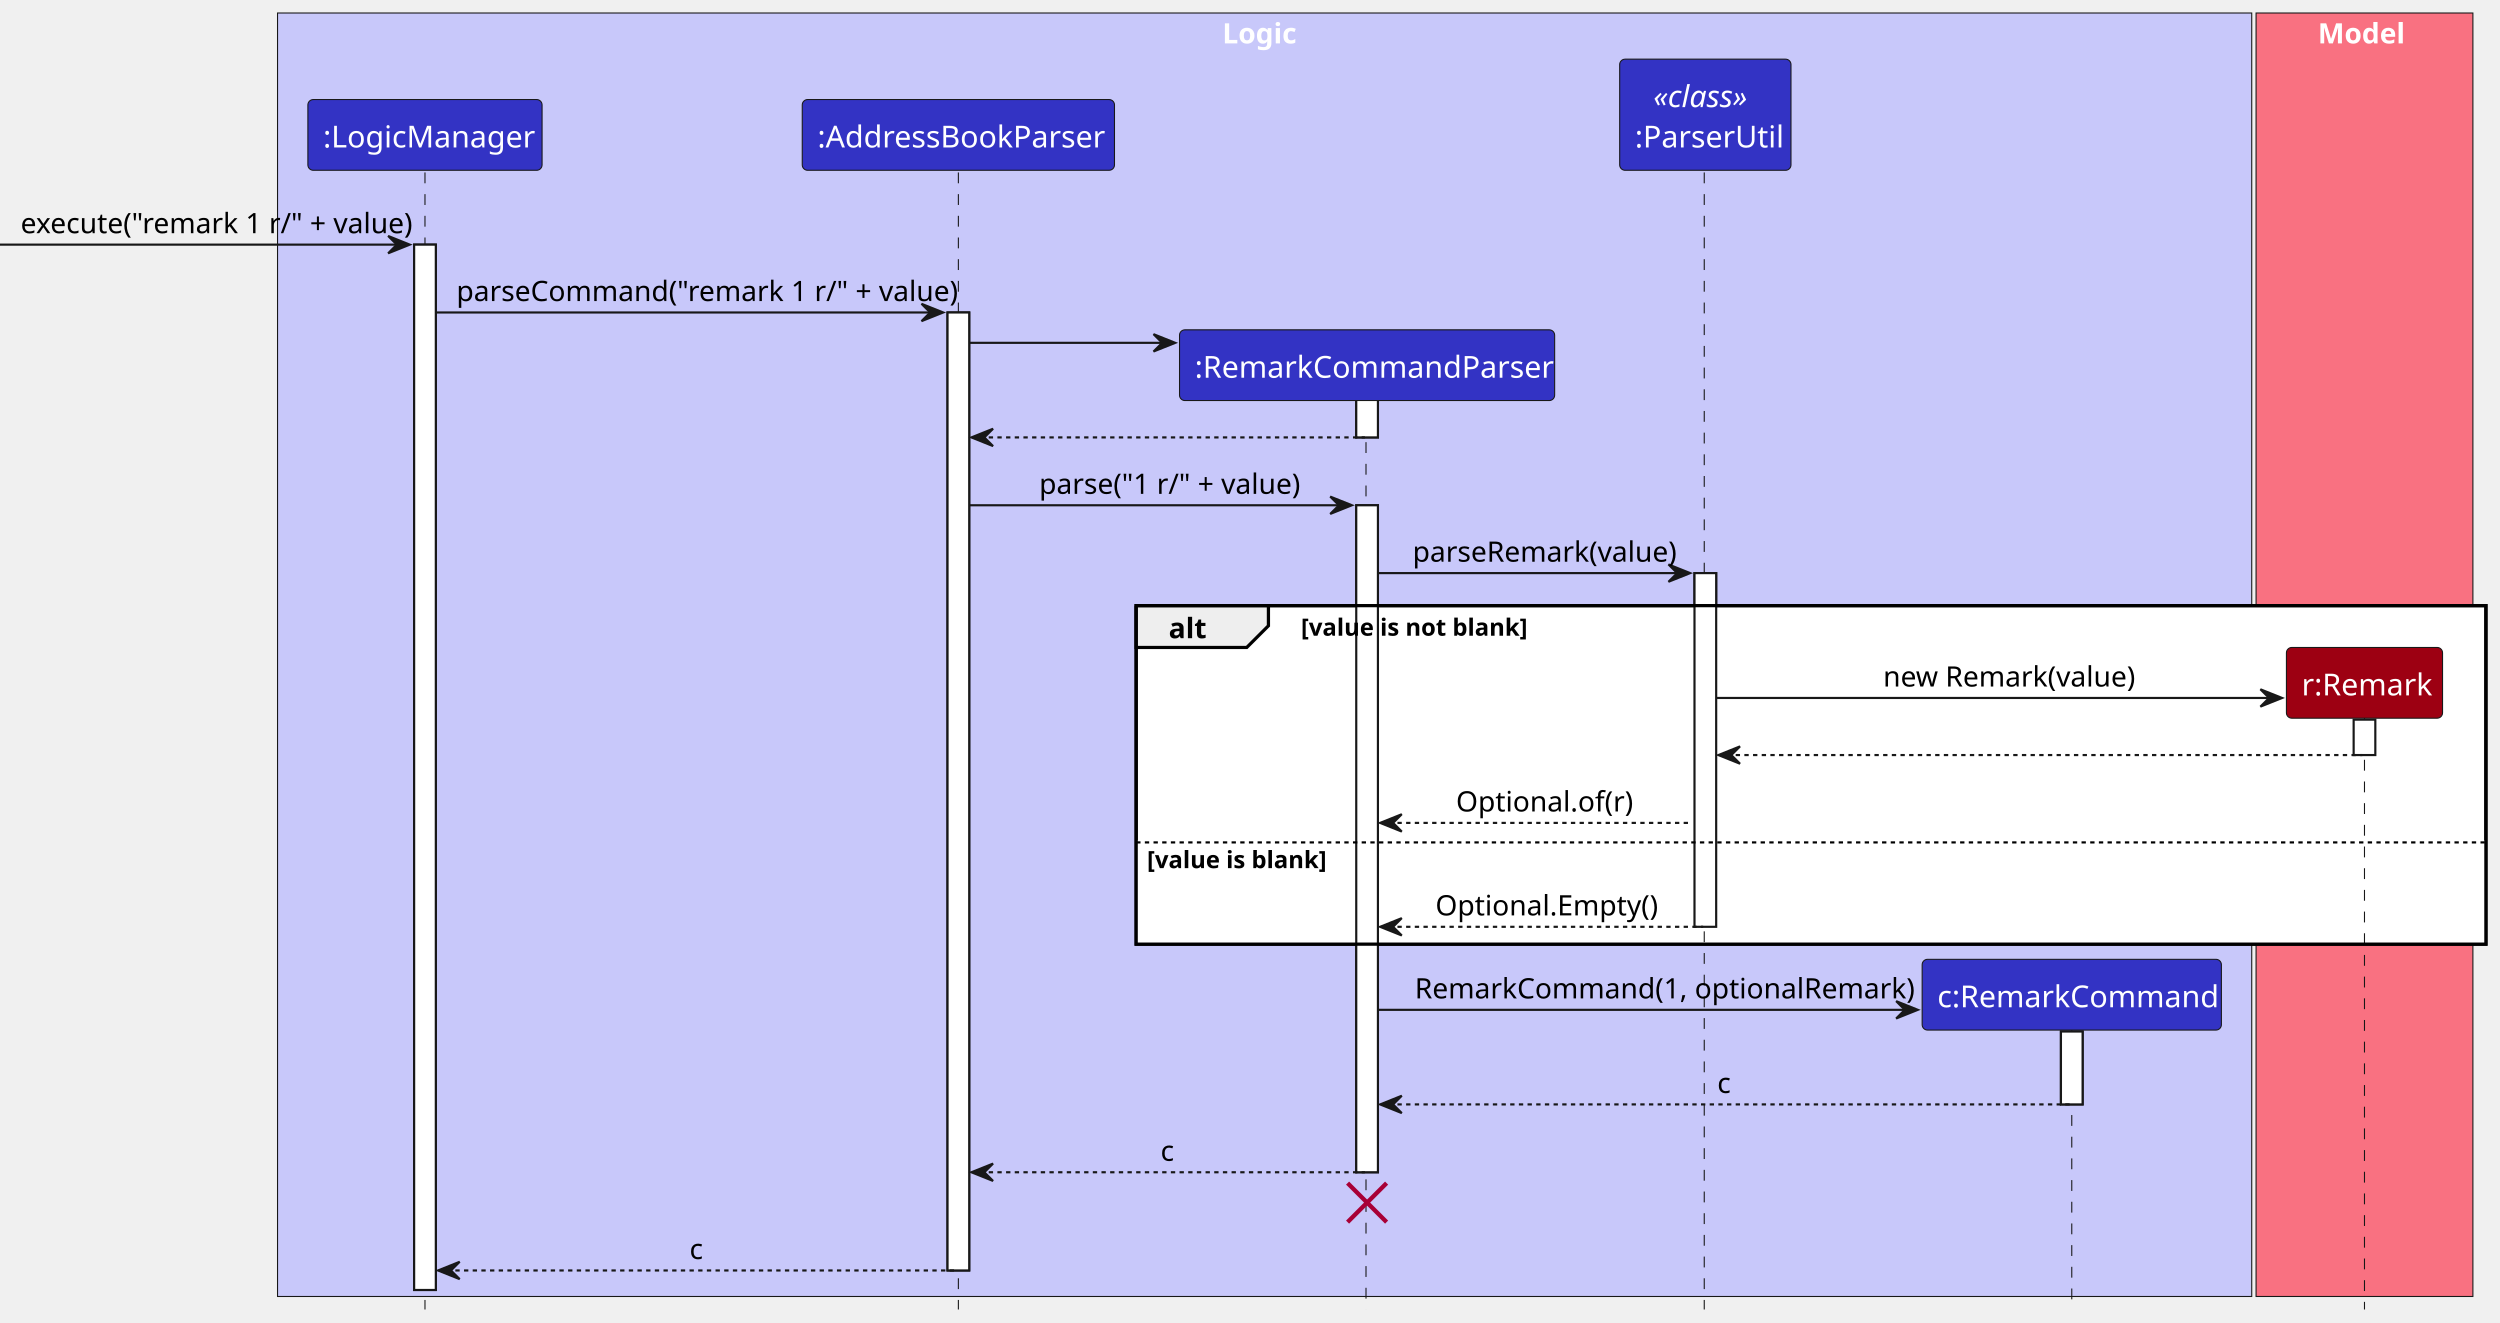
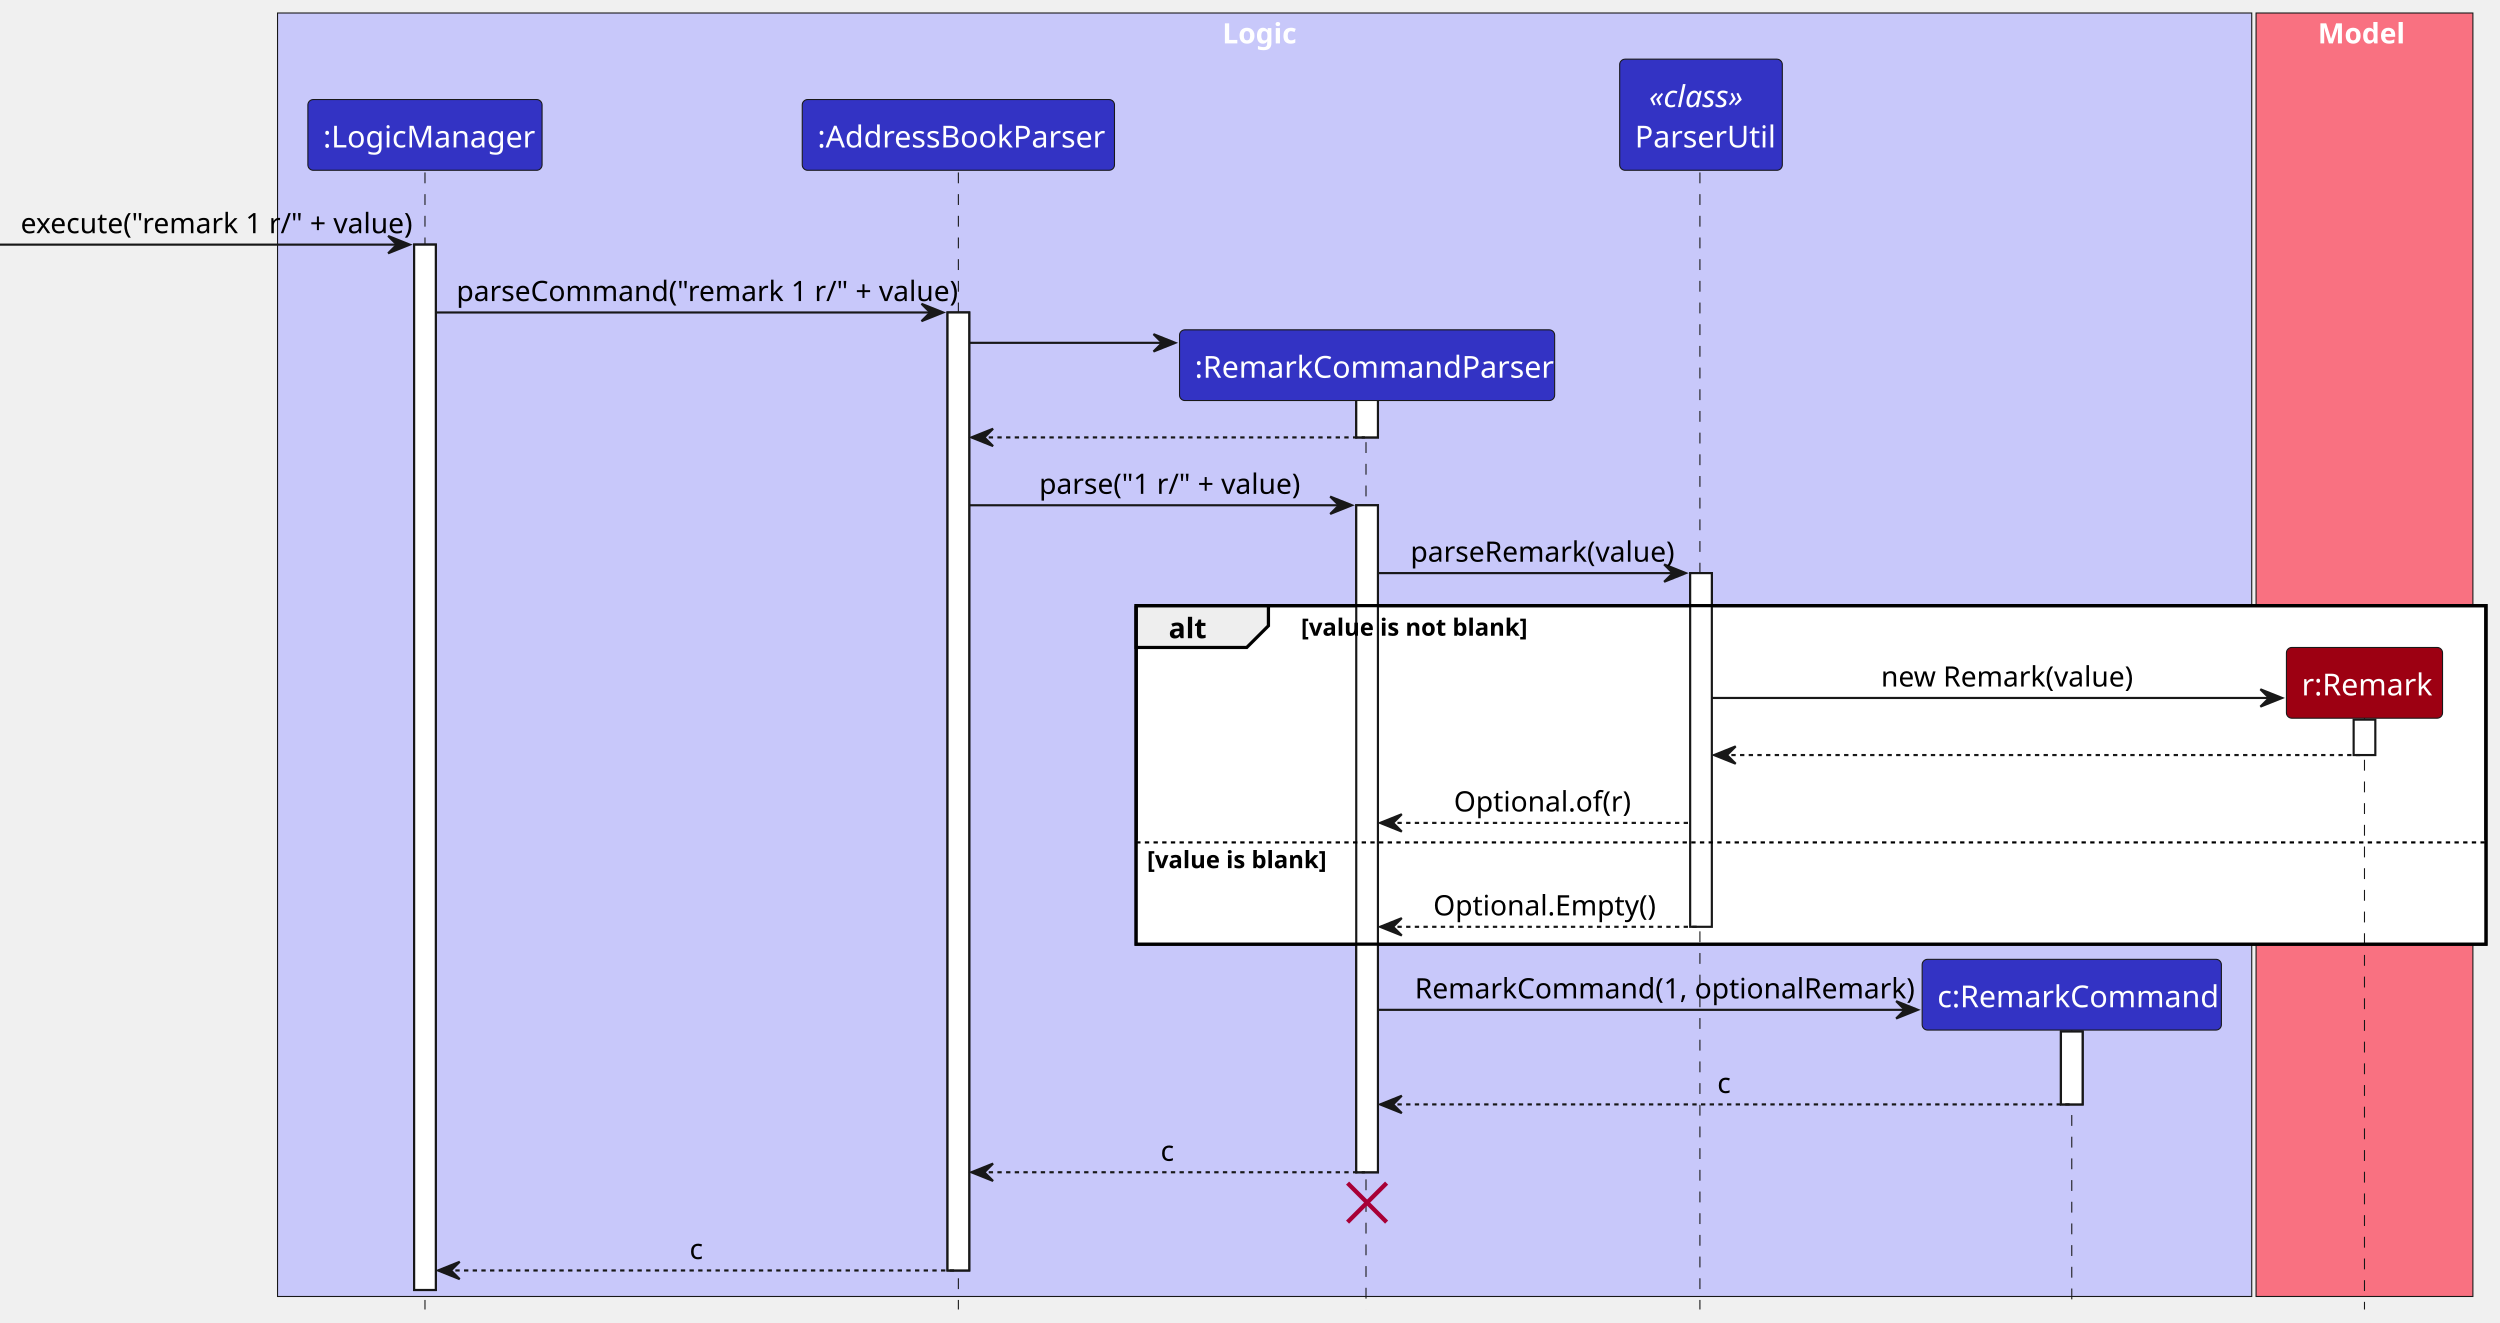
<svg xmlns="http://www.w3.org/2000/svg" contentStyleType="text/css" height="610px" preserveAspectRatio="none" style="width:1153px;height:610px;background:#FFFFFF;" version="1.1" viewBox="0 0 1153 610" width="1153px" zoomAndPan="magnify">
  <defs />
  <g>
    <rect fill="#C8C8FA" height="591.938" style="stroke:#181818;stroke-width:0.5;" width="910.5" x="128" y="6" />
    <text fill="#FFFFFF" font-family="sans-serif" font-size="13" font-weight="bold" lengthAdjust="spacing" textLength="35" x="563.75" y="20.028">Logic</text>
    <rect fill="#F97181" height="591.938" style="stroke:#181818;stroke-width:0.5;" width="100" x="1040.5" y="6" />
    <text fill="#FFFFFF" font-family="sans-serif" font-size="13" font-weight="bold" lengthAdjust="spacing" textLength="39" x="1069" y="20.028">Model</text>
    <rect fill="#FFFFFF" height="482.113" style="stroke:#181818;stroke-width:1.0;" width="10" x="191" y="112.824" />
    <rect fill="#FFFFFF" height="441.822" style="stroke:#181818;stroke-width:1.0;" width="10" x="437" y="144.115" />
    <rect fill="#FFFFFF" height="33.621" style="stroke:#181818;stroke-width:1.0;" width="10" x="625.5" y="168.115" />
    <rect fill="#FFFFFF" height="307.619" style="stroke:#181818;stroke-width:1.0;" width="10" x="625.5" y="233.027" />
-     <rect fill="#FFFFFF" height="163.125" style="stroke:#181818;stroke-width:1.0;" width="10" x="781.5" y="264.318" />
+     <rect fill="#FFFFFF" height="163.125" style="stroke:#181818;stroke-width:1.0;" width="10" x="779.5" y="264.318" />
    <rect fill="#FFFFFF" height="33.621" style="stroke:#181818;stroke-width:1.0;" width="10" x="950.5" y="475.734" />
    <rect fill="#FFFFFF" height="16.33" style="stroke:#181818;stroke-width:1.0;" width="10" x="1085.5" y="331.9" />
    <rect fill="#FFFFFF" height="156.125" style="stroke:#000000;stroke-width:1.5;" width="622.5" x="524" y="279.318" />
    <rect fill="#FFFFFF" height="47.922" style="stroke:none;stroke-width:1.0;" width="622.5" x="524" y="387.522" />
    <line style="stroke:#181818;stroke-width:0.5;stroke-dasharray:5.0,5.0;" x1="196" x2="196" y1="79.533" y2="603.938" />
    <line style="stroke:#181818;stroke-width:0.5;stroke-dasharray:5.0,5.0;" x1="442" x2="442" y1="79.533" y2="603.938" />
    <line style="stroke:#181818;stroke-width:0.5;stroke-dasharray:5.0,5.0;" x1="630" x2="630" y1="183.926" y2="603.938" />
-     <line style="stroke:#181818;stroke-width:0.5;stroke-dasharray:5.0,5.0;" x1="786" x2="786" y1="79.533" y2="603.938" />
+     <line style="stroke:#181818;stroke-width:0.5;stroke-dasharray:5.0,5.0;" x1="784" x2="784" y1="79.533" y2="603.938" />
    <line style="stroke:#181818;stroke-width:0.5;stroke-dasharray:5.0,5.0;" x1="955.5" x2="955.5" y1="474.254" y2="603.938" />
    <line style="stroke:#181818;stroke-width:0.5;stroke-dasharray:5.0,5.0;" x1="1090.5" x2="1090.5" y1="330.42" y2="603.938" />
    <rect fill="#3333C4" height="32.621" rx="2.5" ry="2.5" style="stroke:#181818;stroke-width:0.5;" width="108" x="142" y="45.912" />
    <text fill="#FFFFFF" font-family="sans-serif" font-size="14" lengthAdjust="spacing" textLength="94" x="149" y="68.019">:LogicManager</text>
    <rect fill="#3333C4" height="32.621" rx="2.5" ry="2.5" style="stroke:#181818;stroke-width:0.5;" width="144" x="370" y="45.912" />
    <text fill="#FFFFFF" font-family="sans-serif" font-size="14" lengthAdjust="spacing" textLength="130" x="377" y="68.019">:AddressBookParser</text>
-     <rect fill="#3333C4" height="51.242" rx="2.5" ry="2.5" style="stroke:#181818;stroke-width:0.5;" width="79" x="747" y="27.291" />
-     <text fill="#FFFFFF" font-family="sans-serif" font-size="14" font-style="italic" lengthAdjust="spacing" textLength="48" x="762.5" y="49.398">«class»</text>
-     <text fill="#FFFFFF" font-family="sans-serif" font-size="14" lengthAdjust="spacing" textLength="65" x="754" y="68.019">:ParserUtil</text>
+     <rect fill="#3333C4" height="51.242" rx="2.5" ry="2.5" style="stroke:#181818;stroke-width:0.5;" width="75" x="747" y="27.291" />
+     <text fill="#FFFFFF" font-family="sans-serif" font-size="14" font-style="italic" lengthAdjust="spacing" textLength="48" x="760.5" y="49.398">«class»</text>
+     <text fill="#FFFFFF" font-family="sans-serif" font-size="14" lengthAdjust="spacing" textLength="61" x="754" y="68.019">ParserUtil</text>
    <rect fill="#FFFFFF" height="482.113" style="stroke:#181818;stroke-width:1.0;" width="10" x="191" y="112.824" />
    <rect fill="#FFFFFF" height="441.822" style="stroke:#181818;stroke-width:1.0;" width="10" x="437" y="144.115" />
    <rect fill="#FFFFFF" height="33.621" style="stroke:#181818;stroke-width:1.0;" width="10" x="625.5" y="168.115" />
    <rect fill="#FFFFFF" height="307.619" style="stroke:#181818;stroke-width:1.0;" width="10" x="625.5" y="233.027" />
-     <rect fill="#FFFFFF" height="163.125" style="stroke:#181818;stroke-width:1.0;" width="10" x="781.5" y="264.318" />
+     <rect fill="#FFFFFF" height="163.125" style="stroke:#181818;stroke-width:1.0;" width="10" x="779.5" y="264.318" />
    <rect fill="#FFFFFF" height="33.621" style="stroke:#181818;stroke-width:1.0;" width="10" x="950.5" y="475.734" />
    <rect fill="#FFFFFF" height="16.33" style="stroke:#181818;stroke-width:1.0;" width="10" x="1085.5" y="331.9" />
    <polygon fill="#181818" points="179,108.824,189,112.824,179,116.824,183,112.824" style="stroke:#181818;stroke-width:1.0;" />
    <line style="stroke:#181818;stroke-width:1.0;" x1="0" x2="185" y1="112.824" y2="112.824" />
    <text fill="#000000" font-family="sans-serif" font-size="13" lengthAdjust="spacing" textLength="172" x="9.5" y="107.561">execute("remark 1 r/" + value)</text>
    <polygon fill="#181818" points="425,140.115,435,144.115,425,148.115,429,144.115" style="stroke:#181818;stroke-width:1.0;" />
    <line style="stroke:#181818;stroke-width:1.0;" x1="201" x2="431" y1="144.115" y2="144.115" />
    <text fill="#000000" font-family="sans-serif" font-size="13" lengthAdjust="spacing" textLength="217" x="210.5" y="138.852">parseCommand("remark 1 r/" + value)</text>
    <polygon fill="#181818" points="532,154.115,542,158.115,532,162.115,536,158.115" style="stroke:#181818;stroke-width:1.0;" />
    <line style="stroke:#181818;stroke-width:1.0;" x1="447" x2="538" y1="158.115" y2="158.115" />
    <rect fill="#3333C4" height="32.621" rx="2.5" ry="2.5" style="stroke:#181818;stroke-width:0.5;" width="173" x="544" y="152.115" />
    <text fill="#FFFFFF" font-family="sans-serif" font-size="14" lengthAdjust="spacing" textLength="159" x="551" y="174.223">:RemarkCommandParser</text>
    <polygon fill="#181818" points="458,197.736,448,201.736,458,205.736,454,201.736" style="stroke:#181818;stroke-width:1.0;" />
    <line style="stroke:#181818;stroke-width:1.0;stroke-dasharray:2.0,2.0;" x1="452" x2="629.5" y1="201.736" y2="201.736" />
    <polygon fill="#181818" points="613.5,229.027,623.5,233.027,613.5,237.027,617.5,233.027" style="stroke:#181818;stroke-width:1.0;" />
    <line style="stroke:#181818;stroke-width:1.0;" x1="447" x2="619.5" y1="233.027" y2="233.027" />
    <text fill="#000000" font-family="sans-serif" font-size="13" lengthAdjust="spacing" textLength="114" x="479.25" y="227.765">parse("1 r/" + value)</text>
-     <polygon fill="#181818" points="769.5,260.318,779.5,264.318,769.5,268.318,773.5,264.318" style="stroke:#181818;stroke-width:1.0;" />
-     <line style="stroke:#181818;stroke-width:1.0;" x1="635.5" x2="775.5" y1="264.318" y2="264.318" />
-     <text fill="#000000" font-family="sans-serif" font-size="13" lengthAdjust="spacing" textLength="114" x="651.5" y="259.056">parseRemark(value)</text>
+     <polygon fill="#181818" points="767.5,260.318,777.5,264.318,767.5,268.318,771.5,264.318" style="stroke:#181818;stroke-width:1.0;" />
+     <line style="stroke:#181818;stroke-width:1.0;" x1="635.5" x2="773.5" y1="264.318" y2="264.318" />
+     <text fill="#000000" font-family="sans-serif" font-size="13" lengthAdjust="spacing" textLength="114" x="650.5" y="259.056">parseRemark(value)</text>
    <path d="M524,279.318 L585,279.318 L585,288.609 L575,298.609 L524,298.609 L524,279.318 " fill="#EEEEEE" style="stroke:#000000;stroke-width:1.5;" />
    <rect fill="none" height="156.125" style="stroke:#000000;stroke-width:1.5;" width="622.5" x="524" y="279.318" />
    <text fill="#000000" font-family="sans-serif" font-size="13" font-weight="bold" lengthAdjust="spacing" textLength="16" x="539" y="294.347">alt</text>
    <text fill="#000000" font-family="sans-serif" font-size="11" font-weight="bold" lengthAdjust="spacing" textLength="104" x="600" y="293.188">[value is not blank]</text>
    <polygon fill="#181818" points="1042.5,317.9,1052.5,321.9,1042.5,325.9,1046.5,321.9" style="stroke:#181818;stroke-width:1.0;" />
-     <line style="stroke:#181818;stroke-width:1.0;" x1="791.5" x2="1048.5" y1="321.9" y2="321.9" />
-     <text fill="#000000" font-family="sans-serif" font-size="13" lengthAdjust="spacing" textLength="109" x="868.5" y="316.638">new Remark(value)</text>
+     <line style="stroke:#181818;stroke-width:1.0;" x1="789.5" x2="1048.5" y1="321.9" y2="321.9" />
+     <text fill="#000000" font-family="sans-serif" font-size="13" lengthAdjust="spacing" textLength="109" x="867.5" y="316.638">new Remark(value)</text>
    <rect fill="#9D0012" height="32.621" rx="2.5" ry="2.5" style="stroke:#181818;stroke-width:0.5;" width="72" x="1054.5" y="298.609" />
    <text fill="#FFFFFF" font-family="sans-serif" font-size="14" lengthAdjust="spacing" textLength="58" x="1061.5" y="320.717">r:Remark</text>
-     <polygon fill="#181818" points="802.5,344.231,792.5,348.231,802.5,352.231,798.5,348.231" style="stroke:#181818;stroke-width:1.0;" />
-     <line style="stroke:#181818;stroke-width:1.0;stroke-dasharray:2.0,2.0;" x1="796.5" x2="1089.5" y1="348.231" y2="348.231" />
+     <polygon fill="#181818" points="800.5,344.231,790.5,348.231,800.5,352.231,796.5,348.231" style="stroke:#181818;stroke-width:1.0;" />
+     <line style="stroke:#181818;stroke-width:1.0;stroke-dasharray:2.0,2.0;" x1="794.5" x2="1089.5" y1="348.231" y2="348.231" />
    <polygon fill="#181818" points="646.5,375.522,636.5,379.522,646.5,383.522,642.5,379.522" style="stroke:#181818;stroke-width:1.0;" />
-     <line style="stroke:#181818;stroke-width:1.0;stroke-dasharray:2.0,2.0;" x1="640.5" x2="780.5" y1="379.522" y2="379.522" />
-     <text fill="#000000" font-family="sans-serif" font-size="13" lengthAdjust="spacing" textLength="74" x="671.5" y="374.259">Optional.of(r)</text>
+     <line style="stroke:#181818;stroke-width:1.0;stroke-dasharray:2.0,2.0;" x1="640.5" x2="778.5" y1="379.522" y2="379.522" />
+     <text fill="#000000" font-family="sans-serif" font-size="13" lengthAdjust="spacing" textLength="74" x="670.5" y="374.259">Optional.of(r)</text>
    <line style="stroke:#000000;stroke-width:1.0;stroke-dasharray:2.0,2.0;" x1="524" x2="1146.5" y1="388.522" y2="388.522" />
    <text fill="#000000" font-family="sans-serif" font-size="11" font-weight="bold" lengthAdjust="spacing" textLength="83" x="529" y="400.392">[value is blank]</text>
    <polygon fill="#181818" points="646.5,423.443,636.5,427.443,646.5,431.443,642.5,427.443" style="stroke:#181818;stroke-width:1.0;" />
-     <line style="stroke:#181818;stroke-width:1.0;stroke-dasharray:2.0,2.0;" x1="640.5" x2="785.5" y1="427.443" y2="427.443" />
-     <text fill="#000000" font-family="sans-serif" font-size="13" lengthAdjust="spacing" textLength="98" x="662" y="422.181">Optional.Empty()</text>
+     <line style="stroke:#181818;stroke-width:1.0;stroke-dasharray:2.0,2.0;" x1="640.5" x2="783.5" y1="427.443" y2="427.443" />
+     <text fill="#000000" font-family="sans-serif" font-size="13" lengthAdjust="spacing" textLength="98" x="661" y="422.181">Optional.Empty()</text>
    <polygon fill="#181818" points="874.5,461.734,884.5,465.734,874.5,469.734,878.5,465.734" style="stroke:#181818;stroke-width:1.0;" />
    <line style="stroke:#181818;stroke-width:1.0;" x1="635.5" x2="880.5" y1="465.734" y2="465.734" />
    <text fill="#000000" font-family="sans-serif" font-size="13" lengthAdjust="spacing" textLength="217" x="652.5" y="460.472">RemarkCommand(1, optionalRemark)</text>
    <rect fill="#3333C4" height="32.621" rx="2.5" ry="2.5" style="stroke:#181818;stroke-width:0.5;" width="138" x="886.5" y="442.443" />
    <text fill="#FFFFFF" font-family="sans-serif" font-size="14" lengthAdjust="spacing" textLength="124" x="893.5" y="464.551">c:RemarkCommand</text>
    <polygon fill="#181818" points="646.5,505.356,636.5,509.356,646.5,513.356,642.5,509.356" style="stroke:#181818;stroke-width:1.0;" />
    <line style="stroke:#181818;stroke-width:1.0;stroke-dasharray:2.0,2.0;" x1="640.5" x2="954.5" y1="509.356" y2="509.356" />
    <text fill="#000000" font-family="sans-serif" font-size="13" lengthAdjust="spacing" textLength="7" x="792" y="504.093">c</text>
    <polygon fill="#181818" points="458,536.646,448,540.646,458,544.646,454,540.646" style="stroke:#181818;stroke-width:1.0;" />
    <line style="stroke:#181818;stroke-width:1.0;stroke-dasharray:2.0,2.0;" x1="452" x2="629.5" y1="540.646" y2="540.646" />
    <text fill="#000000" font-family="sans-serif" font-size="13" lengthAdjust="spacing" textLength="7" x="535.25" y="535.384">c</text>
    <line style="stroke:#A80036;stroke-width:2.0;" x1="621.5" x2="639.5" y1="545.646" y2="563.646" />
    <line style="stroke:#A80036;stroke-width:2.0;" x1="621.5" x2="639.5" y1="563.646" y2="545.646" />
    <polygon fill="#181818" points="212,581.938,202,585.938,212,589.938,208,585.938" style="stroke:#181818;stroke-width:1.0;" />
    <line style="stroke:#181818;stroke-width:1.0;stroke-dasharray:2.0,2.0;" x1="206" x2="441" y1="585.938" y2="585.938" />
    <text fill="#000000" font-family="sans-serif" font-size="13" lengthAdjust="spacing" textLength="7" x="318" y="580.675">c</text>
  </g>
</svg>
